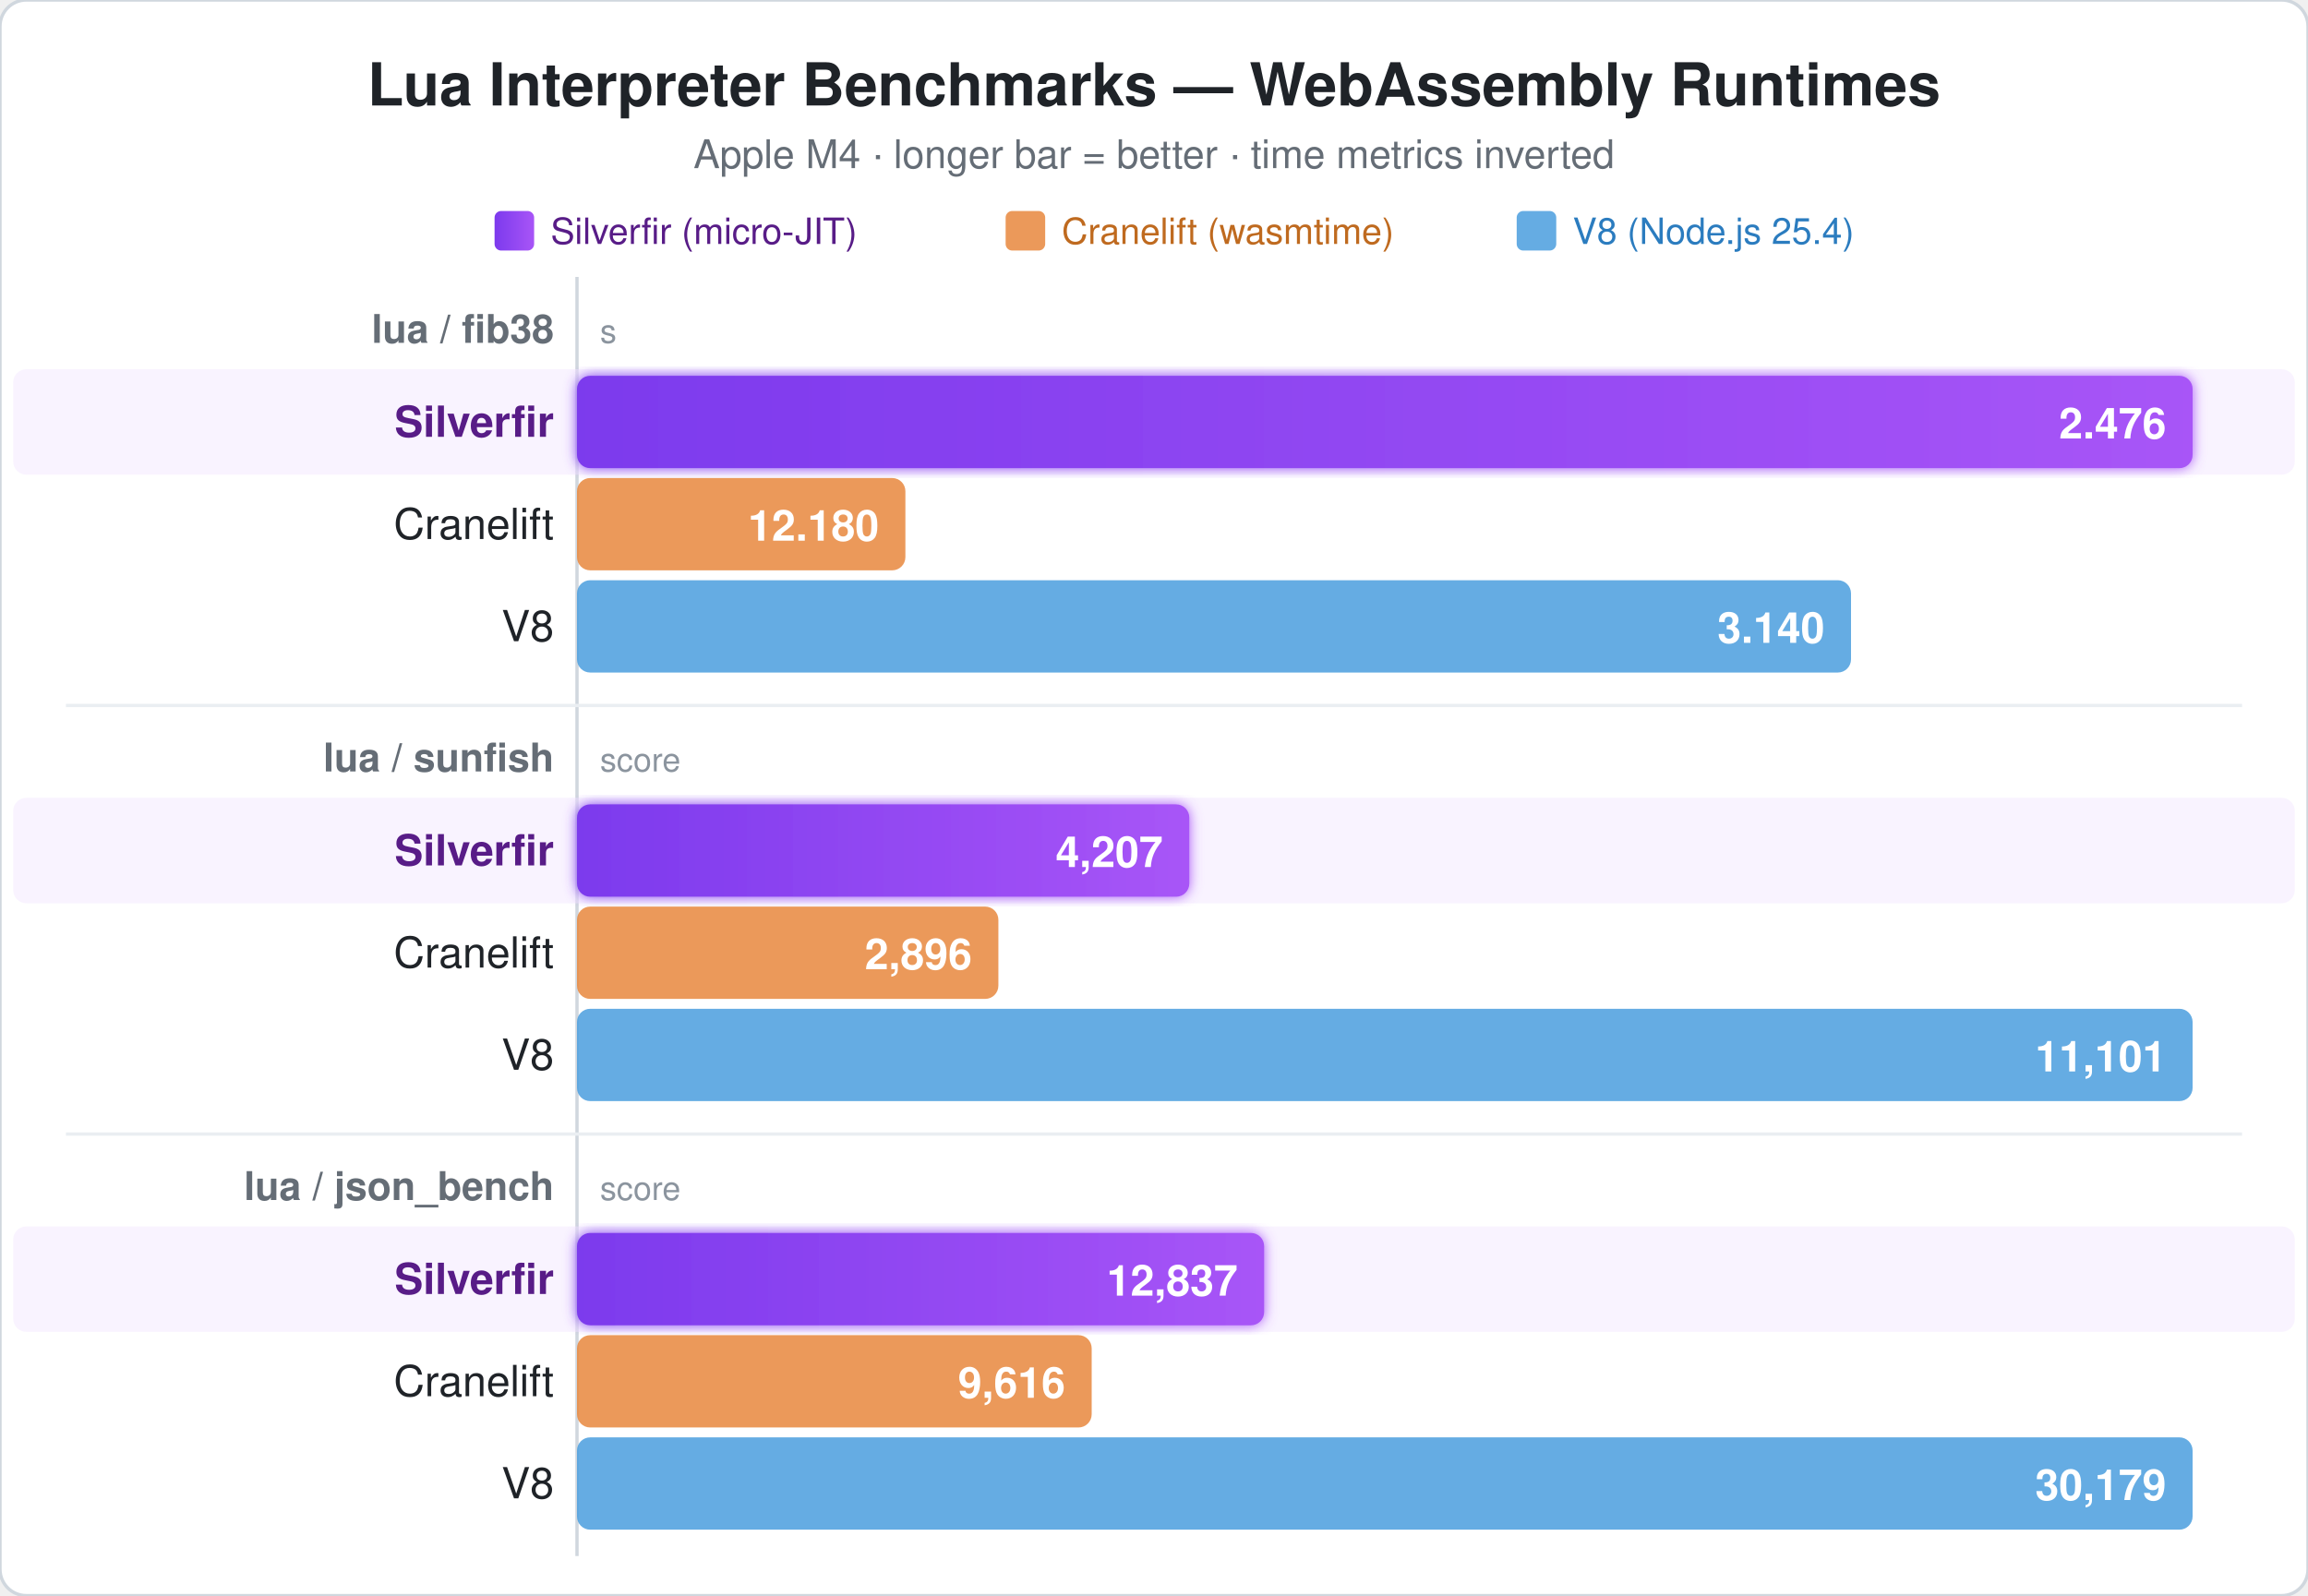
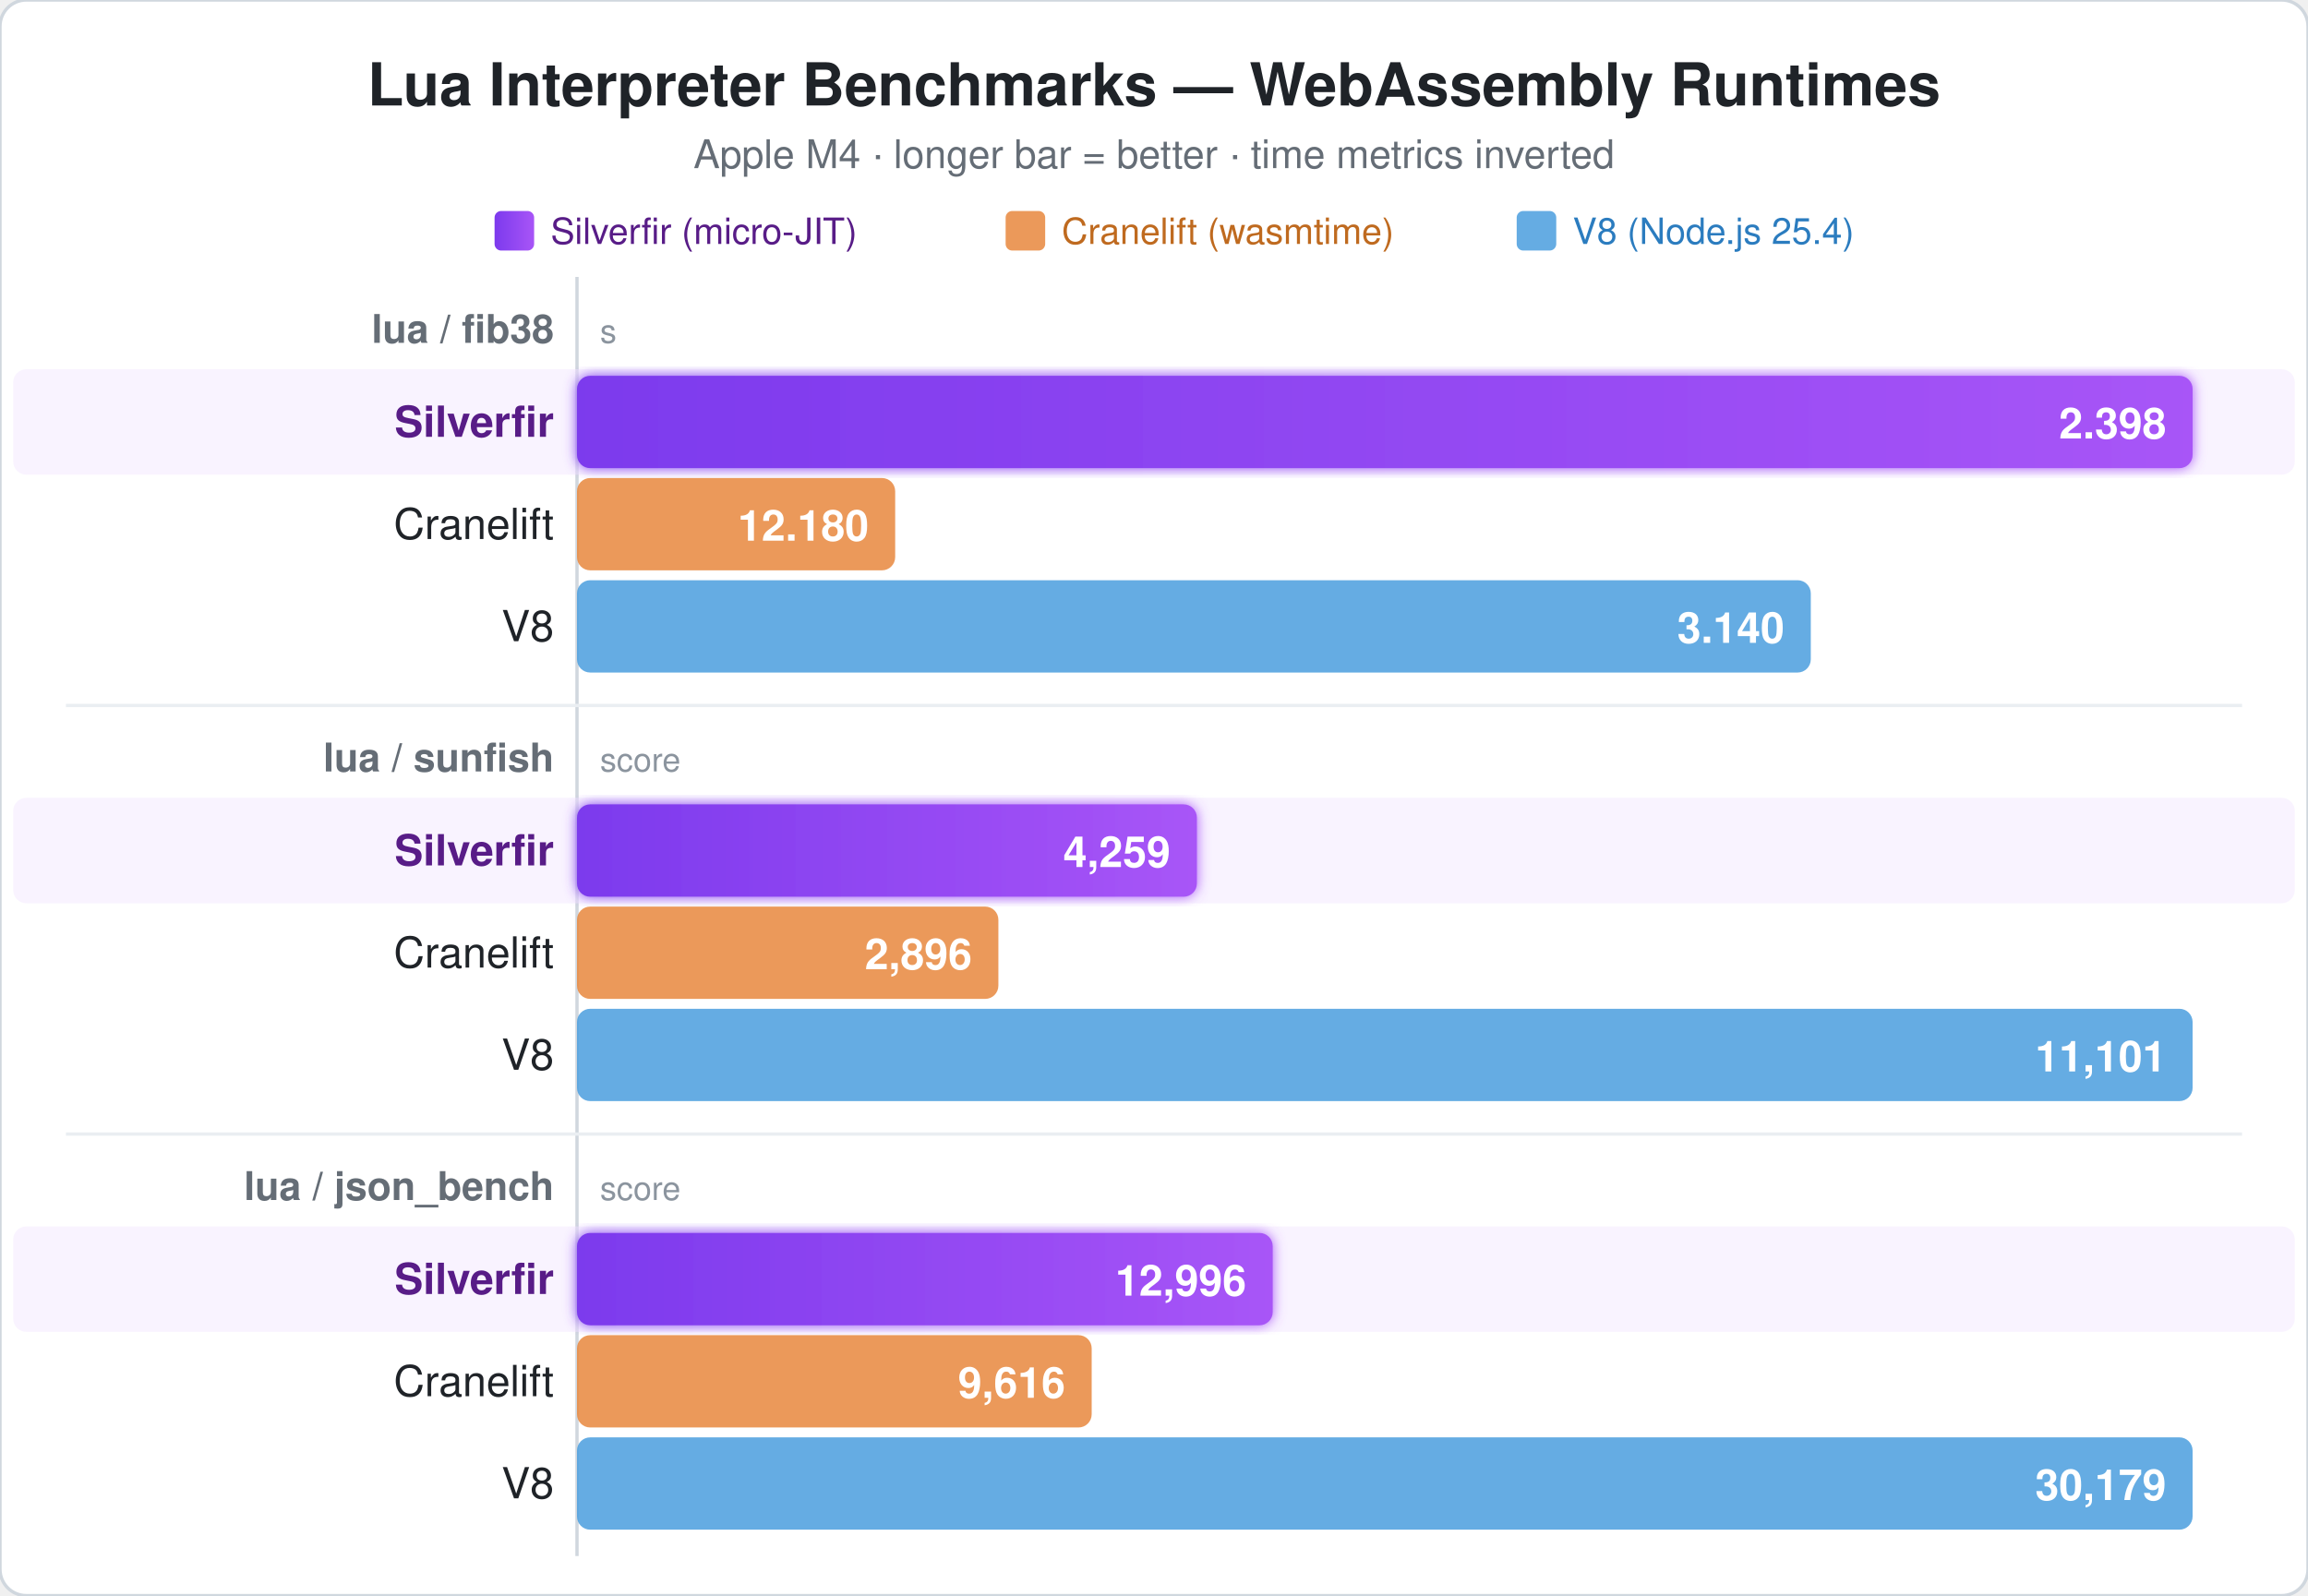
<svg xmlns="http://www.w3.org/2000/svg" role="img" viewBox="0 0 700 484" width="700" height="484">
  <defs>
    <linearGradient id="hlGrad" x1="0" y1="0" x2="1" y2="0">
      <stop offset="0%" stop-color="#7c3aed" />
      <stop offset="100%" stop-color="#a855f7" />
    </linearGradient>
    <filter id="glow">
      <feGaussianBlur stdDeviation="2" result="blur" />
      <feMerge>
        <feMergeNode in="blur" />
        <feMergeNode in="SourceGraphic" />
      </feMerge>
    </filter>
  </defs>
  <rect width="700" height="484" rx="8" ry="8" fill="#ffffff" stroke="#d0d7de" stroke-width="1" />
  <text x="350.0" y="32" text-anchor="middle" fill="#1f2328" font-family="Segoe UI,Helvetica,Arial,sans-serif" font-size="18" font-weight="600">Lua Interpreter Benchmarks — WebAssembly Runtimes</text>
  <text x="350.0" y="51" text-anchor="middle" fill="#656d76" font-family="Segoe UI,Helvetica,Arial,sans-serif" font-size="12">Apple M4  ·  longer bar = better  ·  time metrics inverted</text>
  <rect x="150.0" y="64" width="12" height="12" rx="2" fill="url(#hlGrad)" />
  <text x="167.0" y="74" fill="#581c87" font-family="Segoe UI,Helvetica,Arial,sans-serif" font-size="11">Silverfir (micro-JIT)</text>
  <rect x="305.0" y="64" width="12" height="12" rx="2" fill="#e8873d" opacity="0.85" />
  <text x="322.0" y="74" fill="#bf6a1f" font-family="Segoe UI,Helvetica,Arial,sans-serif" font-size="11">Cranelift (wasmtime)</text>
  <rect x="460.0" y="64" width="12" height="12" rx="2" fill="#4a9ede" opacity="0.85" />
  <text x="477.0" y="74" fill="#2b7cbf" font-family="Segoe UI,Helvetica,Arial,sans-serif" font-size="11">V8 (Node.js 25.4)</text>
  <line x1="175" y1="84" x2="175" y2="472" stroke="#d0d7de" stroke-width="1" />
  <text x="168" y="104.0" text-anchor="end" fill="#656d76" font-family="Segoe UI,Helvetica,Arial,sans-serif" font-size="12" font-weight="600">lua / fib38</text>
  <text x="182" y="104.0" fill="#8b949e" font-family="Segoe UI,Helvetica,Arial,sans-serif" font-size="10">s</text>
  <rect x="4" y="112" width="692" height="32" rx="4" fill="#f3e8ff" opacity="0.5" />
  <text x="168" y="132.5" text-anchor="end" fill="#581c87" font-family="Segoe UI,Helvetica,Arial,sans-serif" font-size="13" font-weight="700">Silverfir</text>
  <rect x="175" y="114" width="490.0" height="28" rx="4" fill="url(#hlGrad)" filter="url(#glow)">
    <animate attributeName="width" from="0" to="490.0" dur="0.35s" fill="freeze" />
  </rect>
-   <text x="657.0" y="133.0" text-anchor="end" fill="#ffffff" font-family="Segoe UI,Helvetica,Arial,sans-serif" font-size="13" font-weight="700">2.476</text>
+   <text x="657.0" y="133.0" text-anchor="end" fill="#ffffff" font-family="Segoe UI,Helvetica,Arial,sans-serif" font-size="13" font-weight="700">2.398</text>
  <text x="168" y="163.5" text-anchor="end" fill="#1f2328" font-family="Segoe UI,Helvetica,Arial,sans-serif" font-size="13" font-weight="400">Cranelift</text>
-   <rect x="175" y="145" width="99.6" height="28" rx="4" fill="#e8873d" opacity="0.85">
-     <animate attributeName="width" from="0" to="99.6" dur="0.39s" fill="freeze" />
+   <rect x="175" y="145" width="96.5" height="28" rx="4" fill="#e8873d" opacity="0.85">
+     <animate attributeName="width" from="0" to="96.5" dur="0.39s" fill="freeze" />
  </rect>
-   <text x="266.6" y="164.0" text-anchor="end" fill="#ffffff" font-family="Segoe UI,Helvetica,Arial,sans-serif" font-size="13" font-weight="700">12.180</text>
+   <text x="263.5" y="164.0" text-anchor="end" fill="#ffffff" font-family="Segoe UI,Helvetica,Arial,sans-serif" font-size="13" font-weight="700">12.180</text>
  <text x="168" y="194.5" text-anchor="end" fill="#1f2328" font-family="Segoe UI,Helvetica,Arial,sans-serif" font-size="13" font-weight="400">V8</text>
-   <rect x="175" y="176" width="386.4" height="28" rx="4" fill="#4a9ede" opacity="0.85">
-     <animate attributeName="width" from="0" to="386.4" dur="0.43s" fill="freeze" />
+   <rect x="175" y="176" width="374.2" height="28" rx="4" fill="#4a9ede" opacity="0.85">
+     <animate attributeName="width" from="0" to="374.2" dur="0.43s" fill="freeze" />
  </rect>
-   <text x="553.4" y="195.0" text-anchor="end" fill="#ffffff" font-family="Segoe UI,Helvetica,Arial,sans-serif" font-size="13" font-weight="700">3.140</text>
+   <text x="541.2" y="195.0" text-anchor="end" fill="#ffffff" font-family="Segoe UI,Helvetica,Arial,sans-serif" font-size="13" font-weight="700">3.140</text>
  <line x1="20" y1="214" x2="680" y2="214" stroke="#eaeef2" stroke-width="1" />
  <text x="168" y="234.0" text-anchor="end" fill="#656d76" font-family="Segoe UI,Helvetica,Arial,sans-serif" font-size="12" font-weight="600">lua / sunfish</text>
  <text x="182" y="234.0" fill="#8b949e" font-family="Segoe UI,Helvetica,Arial,sans-serif" font-size="10">score</text>
  <rect x="4" y="242" width="692" height="32" rx="4" fill="#f3e8ff" opacity="0.5" />
  <text x="168" y="262.5" text-anchor="end" fill="#581c87" font-family="Segoe UI,Helvetica,Arial,sans-serif" font-size="13" font-weight="700">Silverfir</text>
-   <rect x="175" y="244" width="185.7" height="28" rx="4" fill="url(#hlGrad)" filter="url(#glow)">
-     <animate attributeName="width" from="0" to="185.7" dur="0.39s" fill="freeze" />
+   <rect x="175" y="244" width="188.0" height="28" rx="4" fill="url(#hlGrad)" filter="url(#glow)">
+     <animate attributeName="width" from="0" to="188.0" dur="0.39s" fill="freeze" />
  </rect>
-   <text x="352.7" y="263.0" text-anchor="end" fill="#ffffff" font-family="Segoe UI,Helvetica,Arial,sans-serif" font-size="13" font-weight="700">4,207</text>
+   <text x="355.0" y="263.0" text-anchor="end" fill="#ffffff" font-family="Segoe UI,Helvetica,Arial,sans-serif" font-size="13" font-weight="700">4,259</text>
  <text x="168" y="293.5" text-anchor="end" fill="#1f2328" font-family="Segoe UI,Helvetica,Arial,sans-serif" font-size="13" font-weight="400">Cranelift</text>
  <rect x="175" y="275" width="127.8" height="28" rx="4" fill="#e8873d" opacity="0.85">
    <animate attributeName="width" from="0" to="127.8" dur="0.43s" fill="freeze" />
  </rect>
  <text x="294.8" y="294.0" text-anchor="end" fill="#ffffff" font-family="Segoe UI,Helvetica,Arial,sans-serif" font-size="13" font-weight="700">2,896</text>
  <text x="168" y="324.5" text-anchor="end" fill="#1f2328" font-family="Segoe UI,Helvetica,Arial,sans-serif" font-size="13" font-weight="400">V8</text>
  <rect x="175" y="306" width="490.0" height="28" rx="4" fill="#4a9ede" opacity="0.85">
    <animate attributeName="width" from="0" to="490.0" dur="0.47s" fill="freeze" />
  </rect>
  <text x="657.0" y="325.0" text-anchor="end" fill="#ffffff" font-family="Segoe UI,Helvetica,Arial,sans-serif" font-size="13" font-weight="700">11,101</text>
  <line x1="20" y1="344" x2="680" y2="344" stroke="#eaeef2" stroke-width="1" />
  <text x="168" y="364.0" text-anchor="end" fill="#656d76" font-family="Segoe UI,Helvetica,Arial,sans-serif" font-size="12" font-weight="600">lua / json_bench</text>
  <text x="182" y="364.0" fill="#8b949e" font-family="Segoe UI,Helvetica,Arial,sans-serif" font-size="10">score</text>
  <rect x="4" y="372" width="692" height="32" rx="4" fill="#f3e8ff" opacity="0.5" />
  <text x="168" y="392.5" text-anchor="end" fill="#581c87" font-family="Segoe UI,Helvetica,Arial,sans-serif" font-size="13" font-weight="700">Silverfir</text>
-   <rect x="175" y="374" width="208.4" height="28" rx="4" fill="url(#hlGrad)" filter="url(#glow)">
-     <animate attributeName="width" from="0" to="208.4" dur="0.43s" fill="freeze" />
+   <rect x="175" y="374" width="211.0" height="28" rx="4" fill="url(#hlGrad)" filter="url(#glow)">
+     <animate attributeName="width" from="0" to="211.0" dur="0.43s" fill="freeze" />
  </rect>
-   <text x="375.4" y="393.0" text-anchor="end" fill="#ffffff" font-family="Segoe UI,Helvetica,Arial,sans-serif" font-size="13" font-weight="700">12,837</text>
+   <text x="378.0" y="393.0" text-anchor="end" fill="#ffffff" font-family="Segoe UI,Helvetica,Arial,sans-serif" font-size="13" font-weight="700">12,996</text>
  <text x="168" y="423.5" text-anchor="end" fill="#1f2328" font-family="Segoe UI,Helvetica,Arial,sans-serif" font-size="13" font-weight="400">Cranelift</text>
  <rect x="175" y="405" width="156.1" height="28" rx="4" fill="#e8873d" opacity="0.85">
    <animate attributeName="width" from="0" to="156.1" dur="0.47s" fill="freeze" />
  </rect>
  <text x="323.1" y="424.0" text-anchor="end" fill="#ffffff" font-family="Segoe UI,Helvetica,Arial,sans-serif" font-size="13" font-weight="700">9,616</text>
  <text x="168" y="454.5" text-anchor="end" fill="#1f2328" font-family="Segoe UI,Helvetica,Arial,sans-serif" font-size="13" font-weight="400">V8</text>
  <rect x="175" y="436" width="490.0" height="28" rx="4" fill="#4a9ede" opacity="0.85">
    <animate attributeName="width" from="0" to="490.0" dur="0.51s" fill="freeze" />
  </rect>
  <text x="657.0" y="455.0" text-anchor="end" fill="#ffffff" font-family="Segoe UI,Helvetica,Arial,sans-serif" font-size="13" font-weight="700">30,179</text>
</svg>
